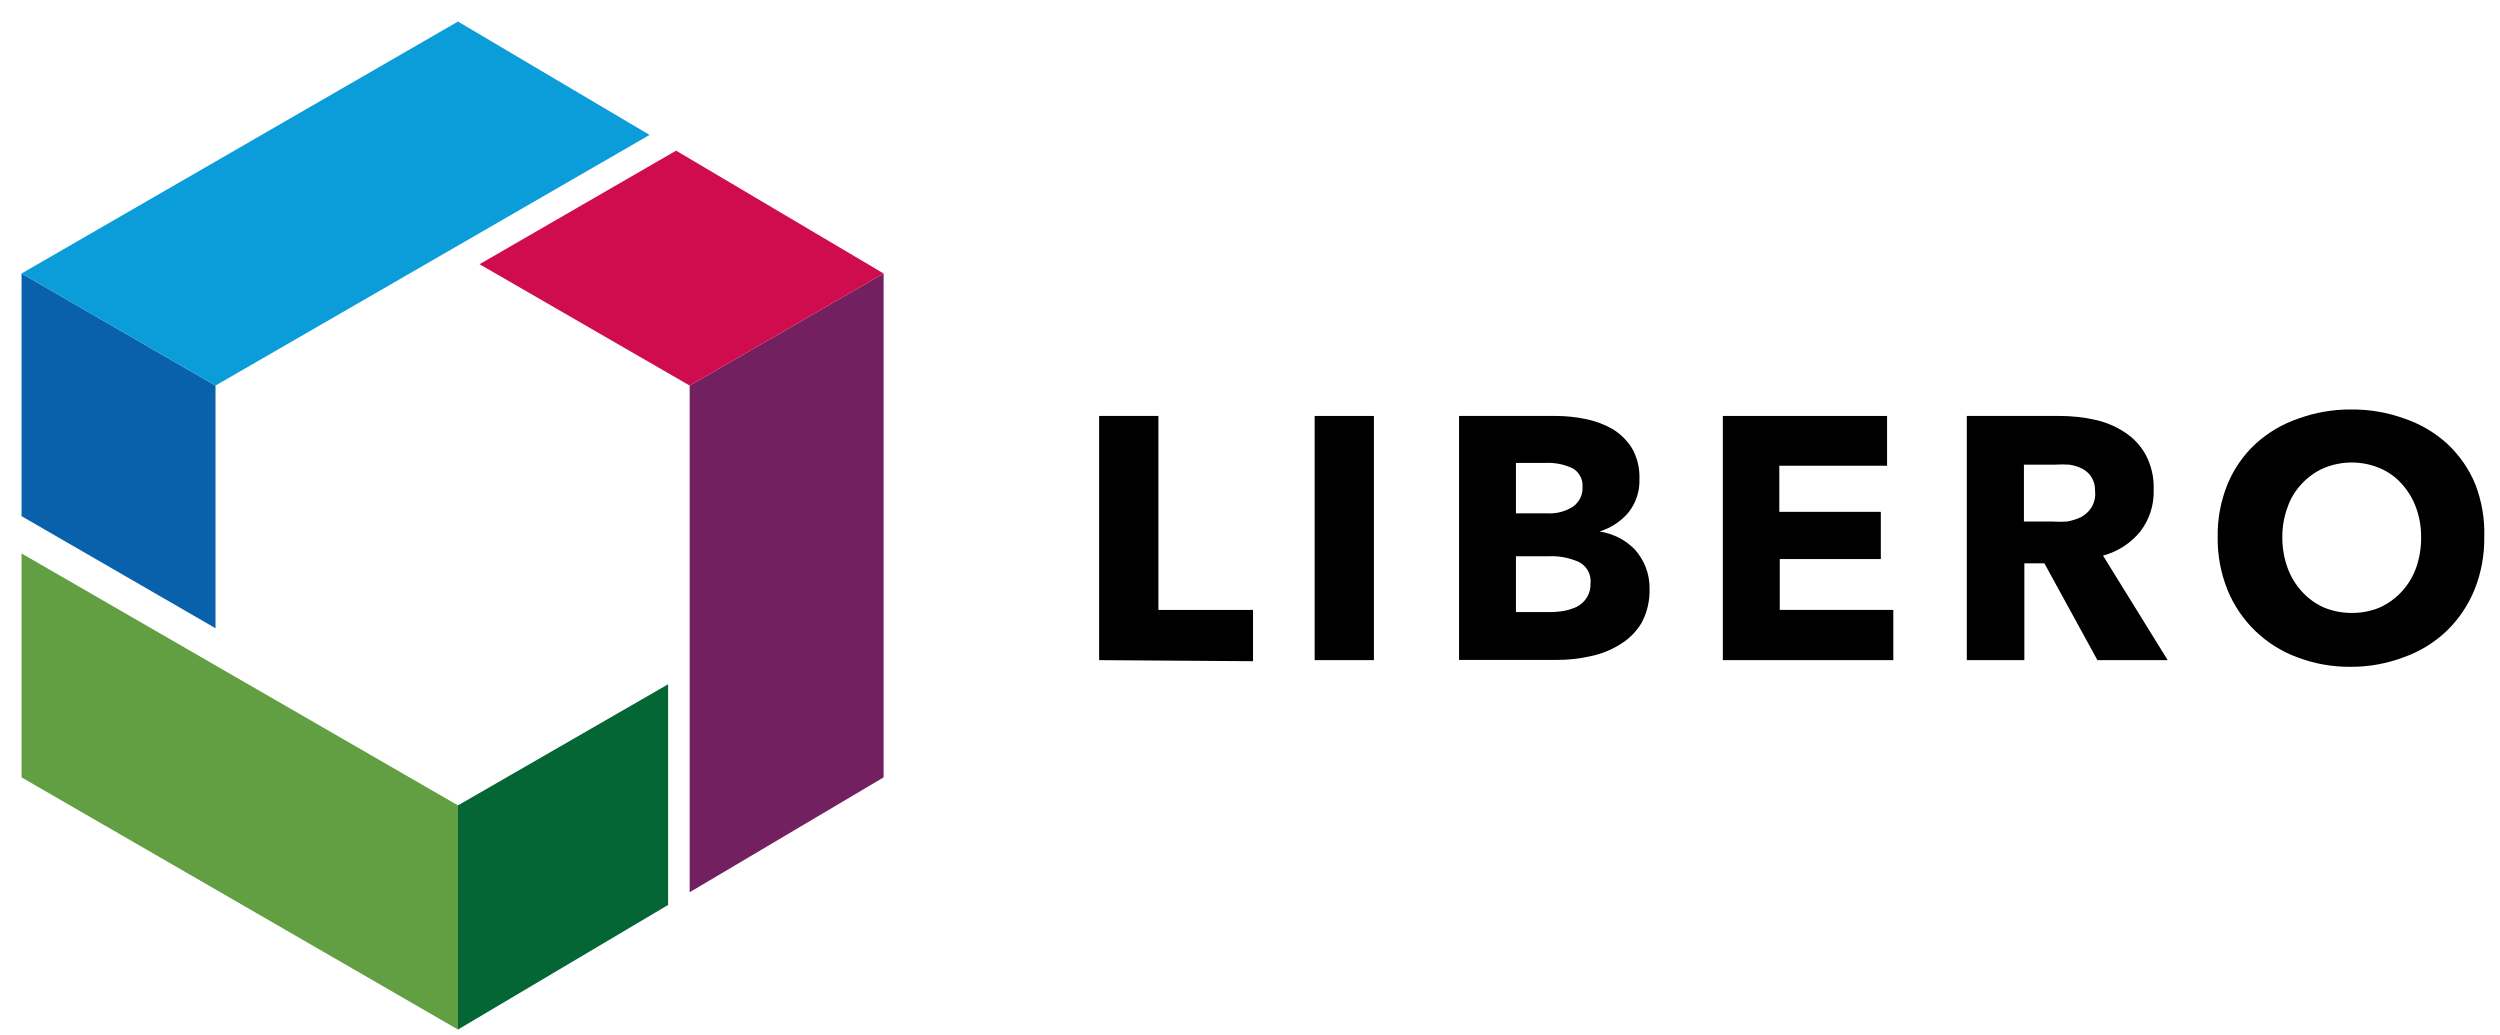
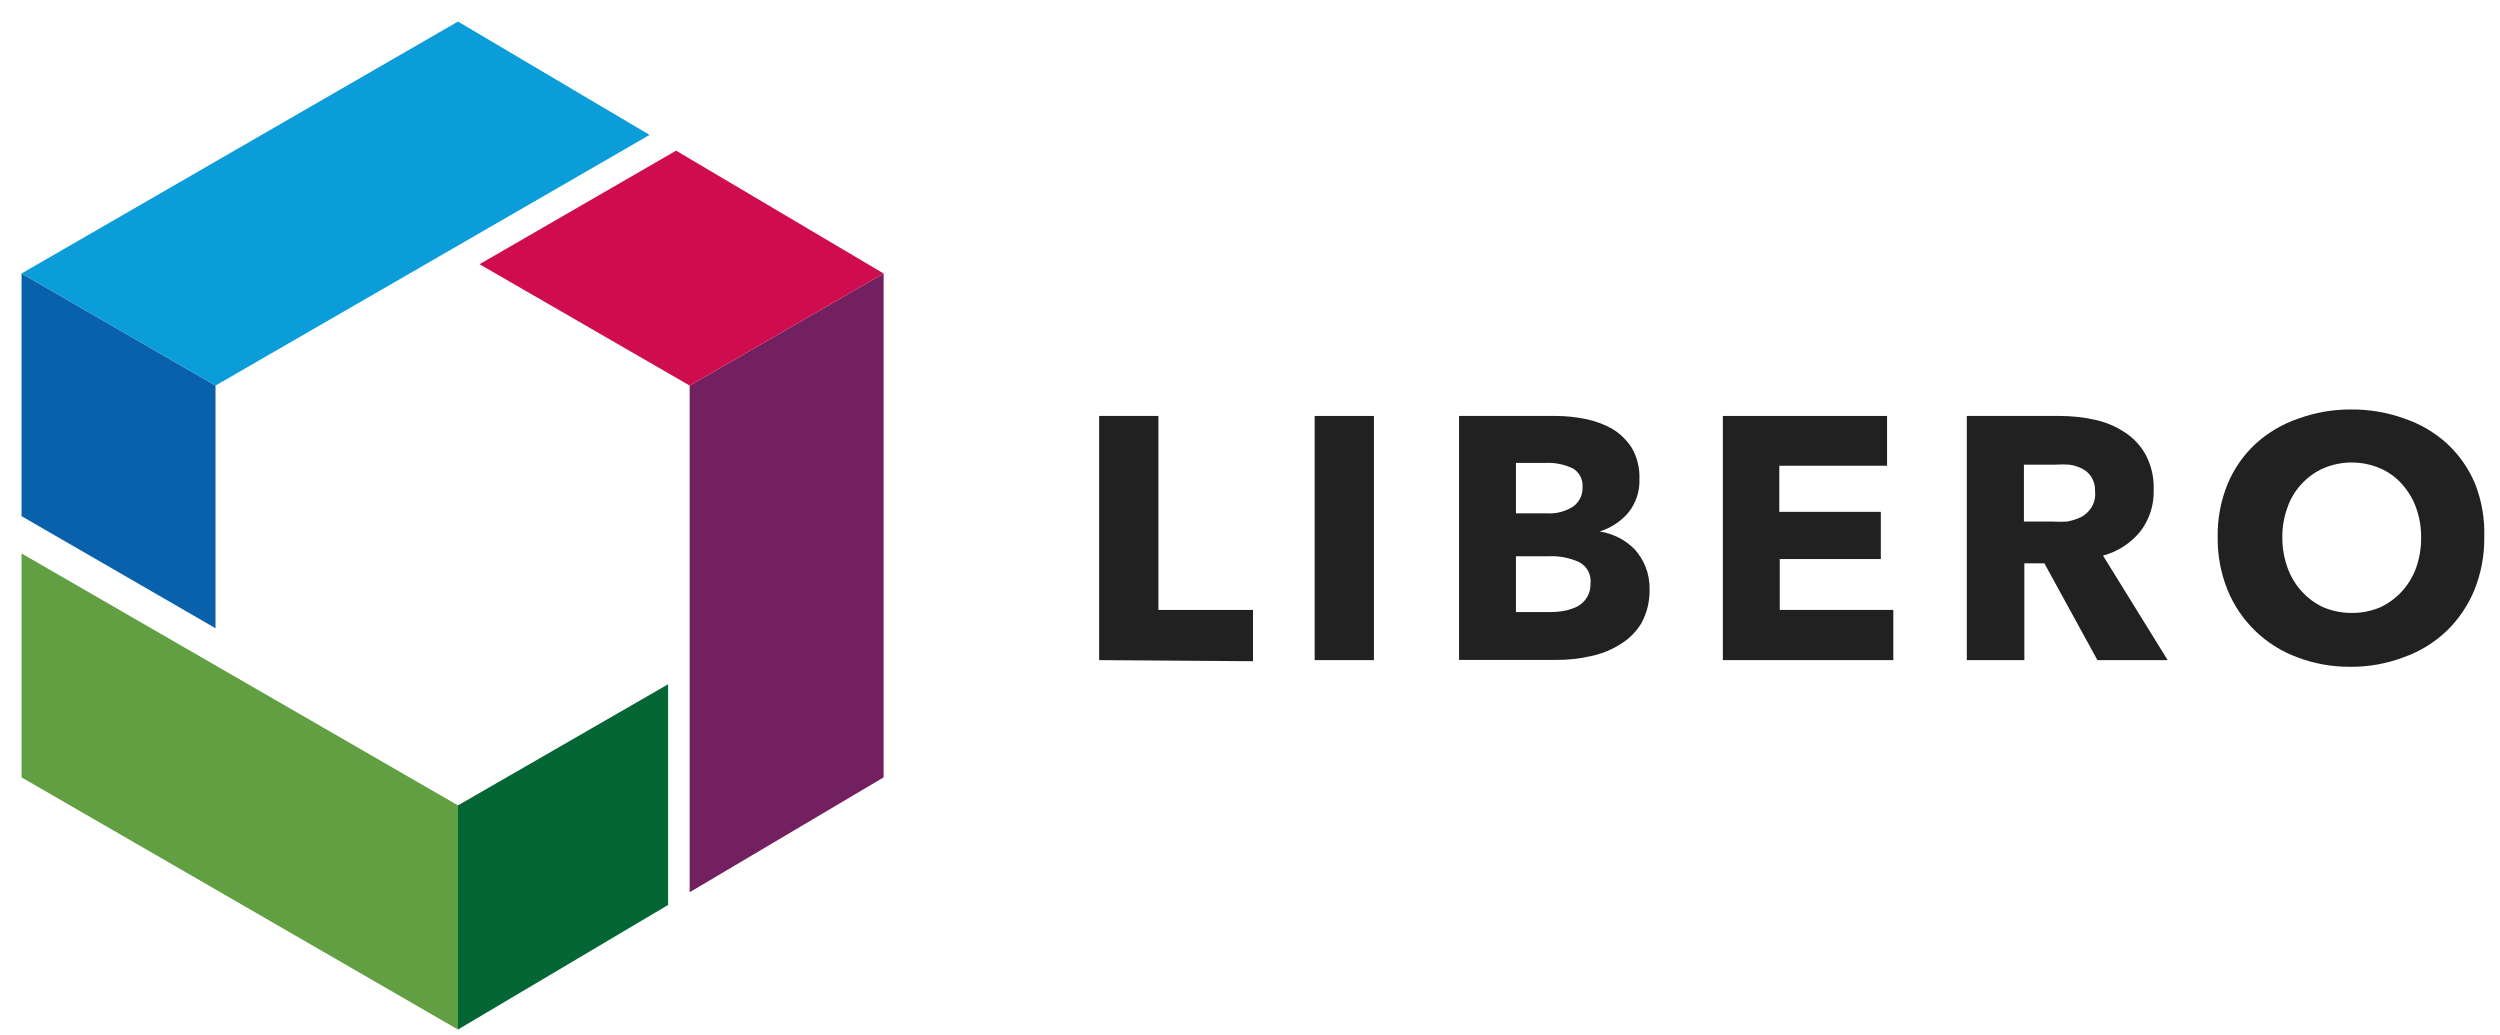
<svg xmlns="http://www.w3.org/2000/svg" version="1.1" width="116px" height="48px" viewBox="0 0 116 48">
  <defs>
    <style>

            .black {
-                 fill: #000000;
+                 fill: #212121;
+             }
+ 
+             .grey {
+                 fill: #666666;
            }

            .light-red {
                fill: #cf0c4e;
            }

            .dark-red {
                fill: #732060;
            }

            .light-green {
                fill: #629f43;
            }

            .dark-green {
                fill: #046535;
            }

            .light-blue {
                fill: #0a9dd9;
            }

            .dark-blue {
                fill: #0961ab;
            }

        </style>
  </defs>
-   <g id="logo" class="black">
+   <g id="logo">
    <polygon class="dark-red" points="41 12.69 32 17.89 32 41.4 41 36.07 41 12.69" />
    <polygon class="light-red" points="22.25 12.26 32 17.89 41 12.69 31.37 6.99 22.25 12.26" />
    <polygon class="light-green" points="1 25.68 1 36.07 21.25 47.77 21.25 37.37 1 25.68" />
    <polygon class="dark-green" points="31 31.75 21.25 37.37 21.25 47.77 31 41.99 31 31.75" />
    <polygon class="dark-blue" points="1 12.69 1 23.95 10 29.15 10 17.89 1 12.69" />
    <polygon class="light-blue" points="1 12.69 10 17.89 30.14 6.26 21.25 1 1 12.69" />
  </g>
  <g id="text" class="black">
    <path d="M51,30.63V19.3h2.75v9h4.39v2.38Z" />
    <path d="M61,30.63V19.3h2.75V30.63Z" />
    <path d="M76.54,27.34a3.16,3.16,0,0,1-.37,1.56,2.87,2.87,0,0,1-1,1,4.12,4.12,0,0,1-1.38.55,7,7,0,0,             1-1.59.17H67.7V19.3h4.52a7,7,0,0,1,1.34.14,4.24,4.24,0,0,1,1.25.46,2.76,2.76,0,0,1,.91.89,2.7,2.7,0,0,             1,.35,1.43,2.36,2.36,0,0,1-.51,1.56,2.84,2.84,0,0,1-1.34.88v0a3.06,3.06,0,0,1,.9.29,2.91,2.91,0,0,1,.74.55,             2.77,2.77,0,0,1,.49.79A2.67,2.67,0,0,1,76.54,27.34Zm-3.11-4.76a.92.92,0,0,0-.44-.84,2.64,2.64,0,0,             0-1.3-.26H70.34v2.34h1.48A2,2,0,0,0,73,23.5,1.06,1.06,0,0,0,73.43,22.58Zm.37,4.5a1,1,0,0,0-.53-1,3.1,3.1,0,             0,0-1.41-.27H70.34v2.59h1.54a3.81,3.81,0,0,0,.66-.05,2.45,2.45,0,0,0,.63-.2,1.16,1.16,0,0,0,.63-1.09Z" />
    <path d="M79.94,30.63V19.3h7.62v2.31h-5v2.14h4.71v2.19H82.58V28.3h5.27v2.33Z" />
    <path d="M97.32,30.63l-2.46-4.49h-.93v4.49H91.26V19.3h4.32a7.66,7.66,0,0,1,1.59.17,4.08,4.08,0,0,1,1.39.57,2.94,             2.94,0,0,1,1,1.06,3.22,3.22,0,0,1,.37,1.63,3,3,0,0,1-.62,1.93,3.34,3.34,0,0,1-1.73,1.12l3,             4.85Zm-.11-7.85a1.14,1.14,0,0,0-.17-.65,1.1,1.1,0,0,0-.44-.39,1.77,1.77,0,0,0-.59-.18,4.72,4.72,0,0,0-.64,             0H93.91v2.64h1.3a5.62,5.62,0,0,0,.7,0,2.65,2.65,0,0,0,.64-.2,1.27,1.27,0,0,0,.47-.42A1.18,1.18,0,0,0,97.21,             22.78Z" />
    <path d="M115.27,24.92a6.34,6.34,0,0,1-.46,2.46,5.61,5.61,0,0,1-1.29,1.9,5.56,5.56,0,0,1-2,1.22,6.84,6.84,0,0,             1-2.46.44,6.77,6.77,0,0,1-2.46-.44,5.57,5.57,0,0,1-3.24-3.12,6.34,6.34,0,0,1-.46-2.46,6.24,6.24,0,0,1,             .46-2.46,5.35,5.35,0,0,1,1.29-1.86,5.66,5.66,0,0,1,2-1.18A7,7,0,0,1,109.1,19a7.06,7.06,0,0,1,2.46.42,5.61,             5.61,0,0,1,2,1.18,5.35,5.35,0,0,1,1.29,1.86A6.24,6.24,0,0,1,115.27,24.92Zm-2.93,0a3.93,3.93,0,0,0-.24-1.38,             3.31,3.31,0,0,0-.66-1.09,2.86,2.86,0,0,0-1-.72,3.36,3.36,0,0,0-2.64,0,3.05,3.05,0,0,0-1,.72,3,3,0,0,0-.66,             1.09,3.93,3.93,0,0,0-.24,1.38,4.11,4.11,0,0,0,.24,1.42,3.26,3.26,0,0,0,.67,1.11,3.08,3.08,0,0,0,1,.73,3.34,             3.34,0,0,0,1.32.26,3.29,3.29,0,0,0,1.31-.26,3.23,3.23,0,0,0,1-.73,3.26,3.26,0,0,0,.67-1.11A4.11,4.11,0,0,0,             112.34,24.92Z" />
  </g>
</svg>
